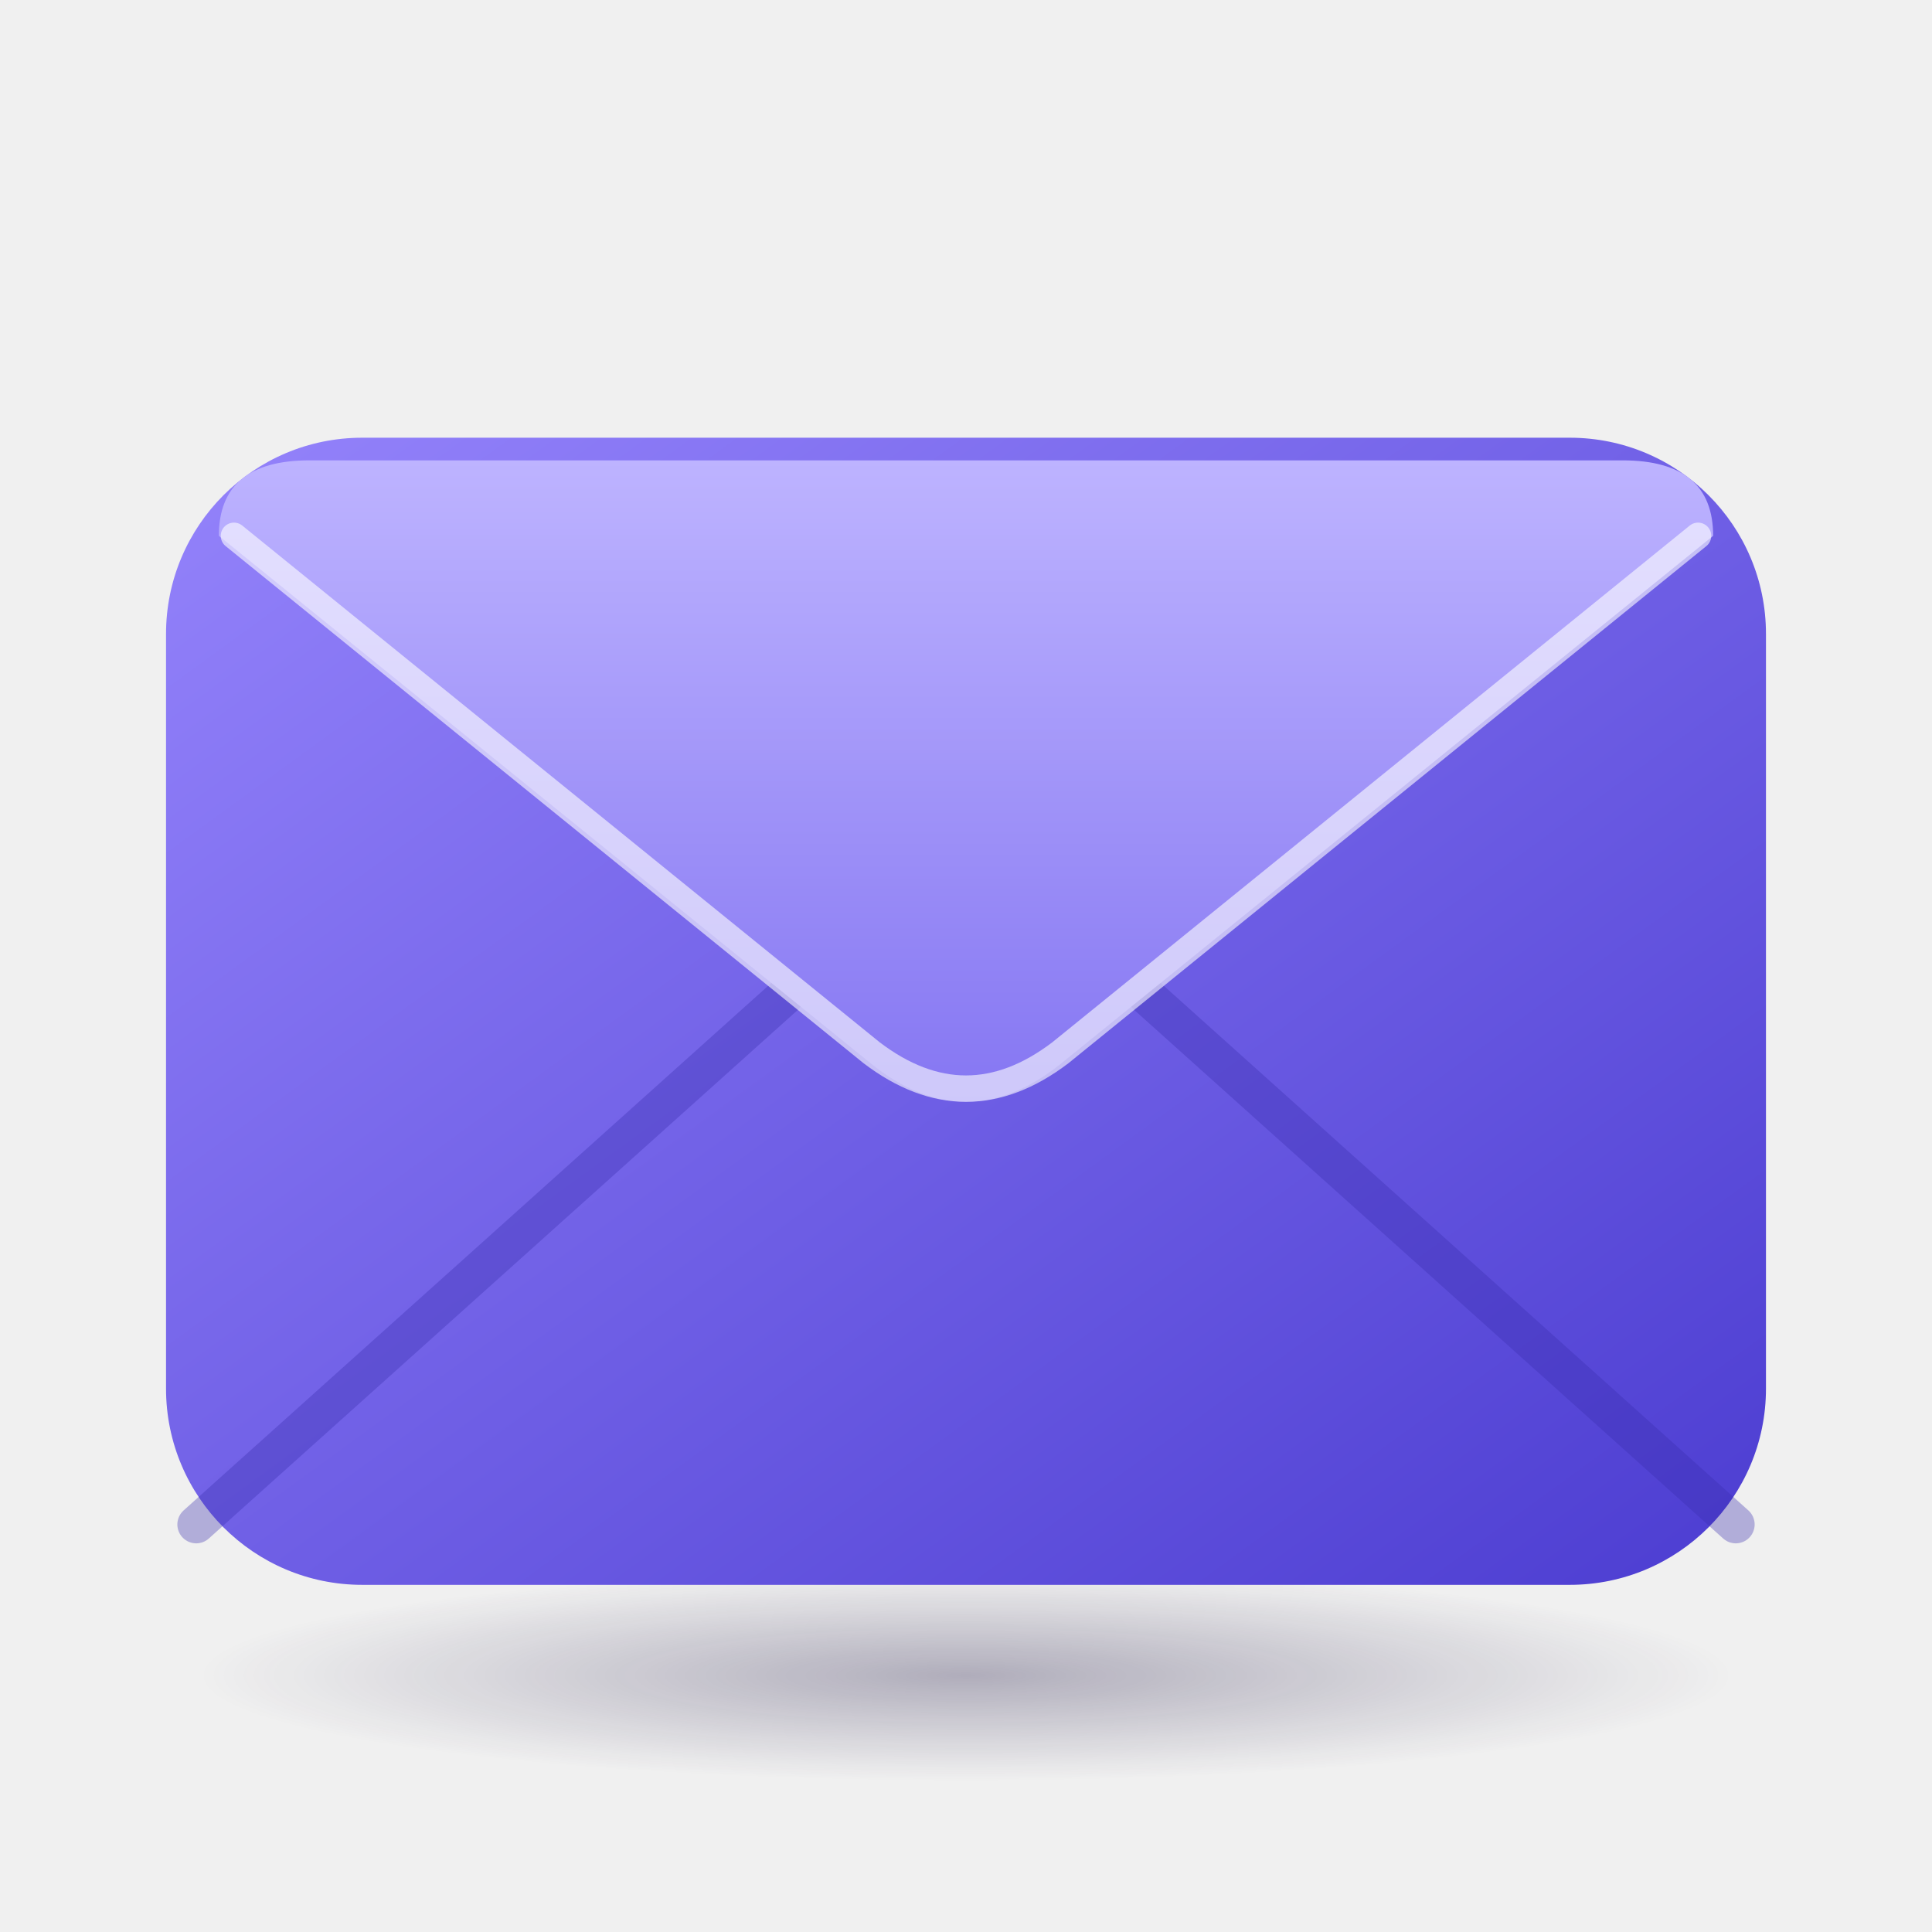
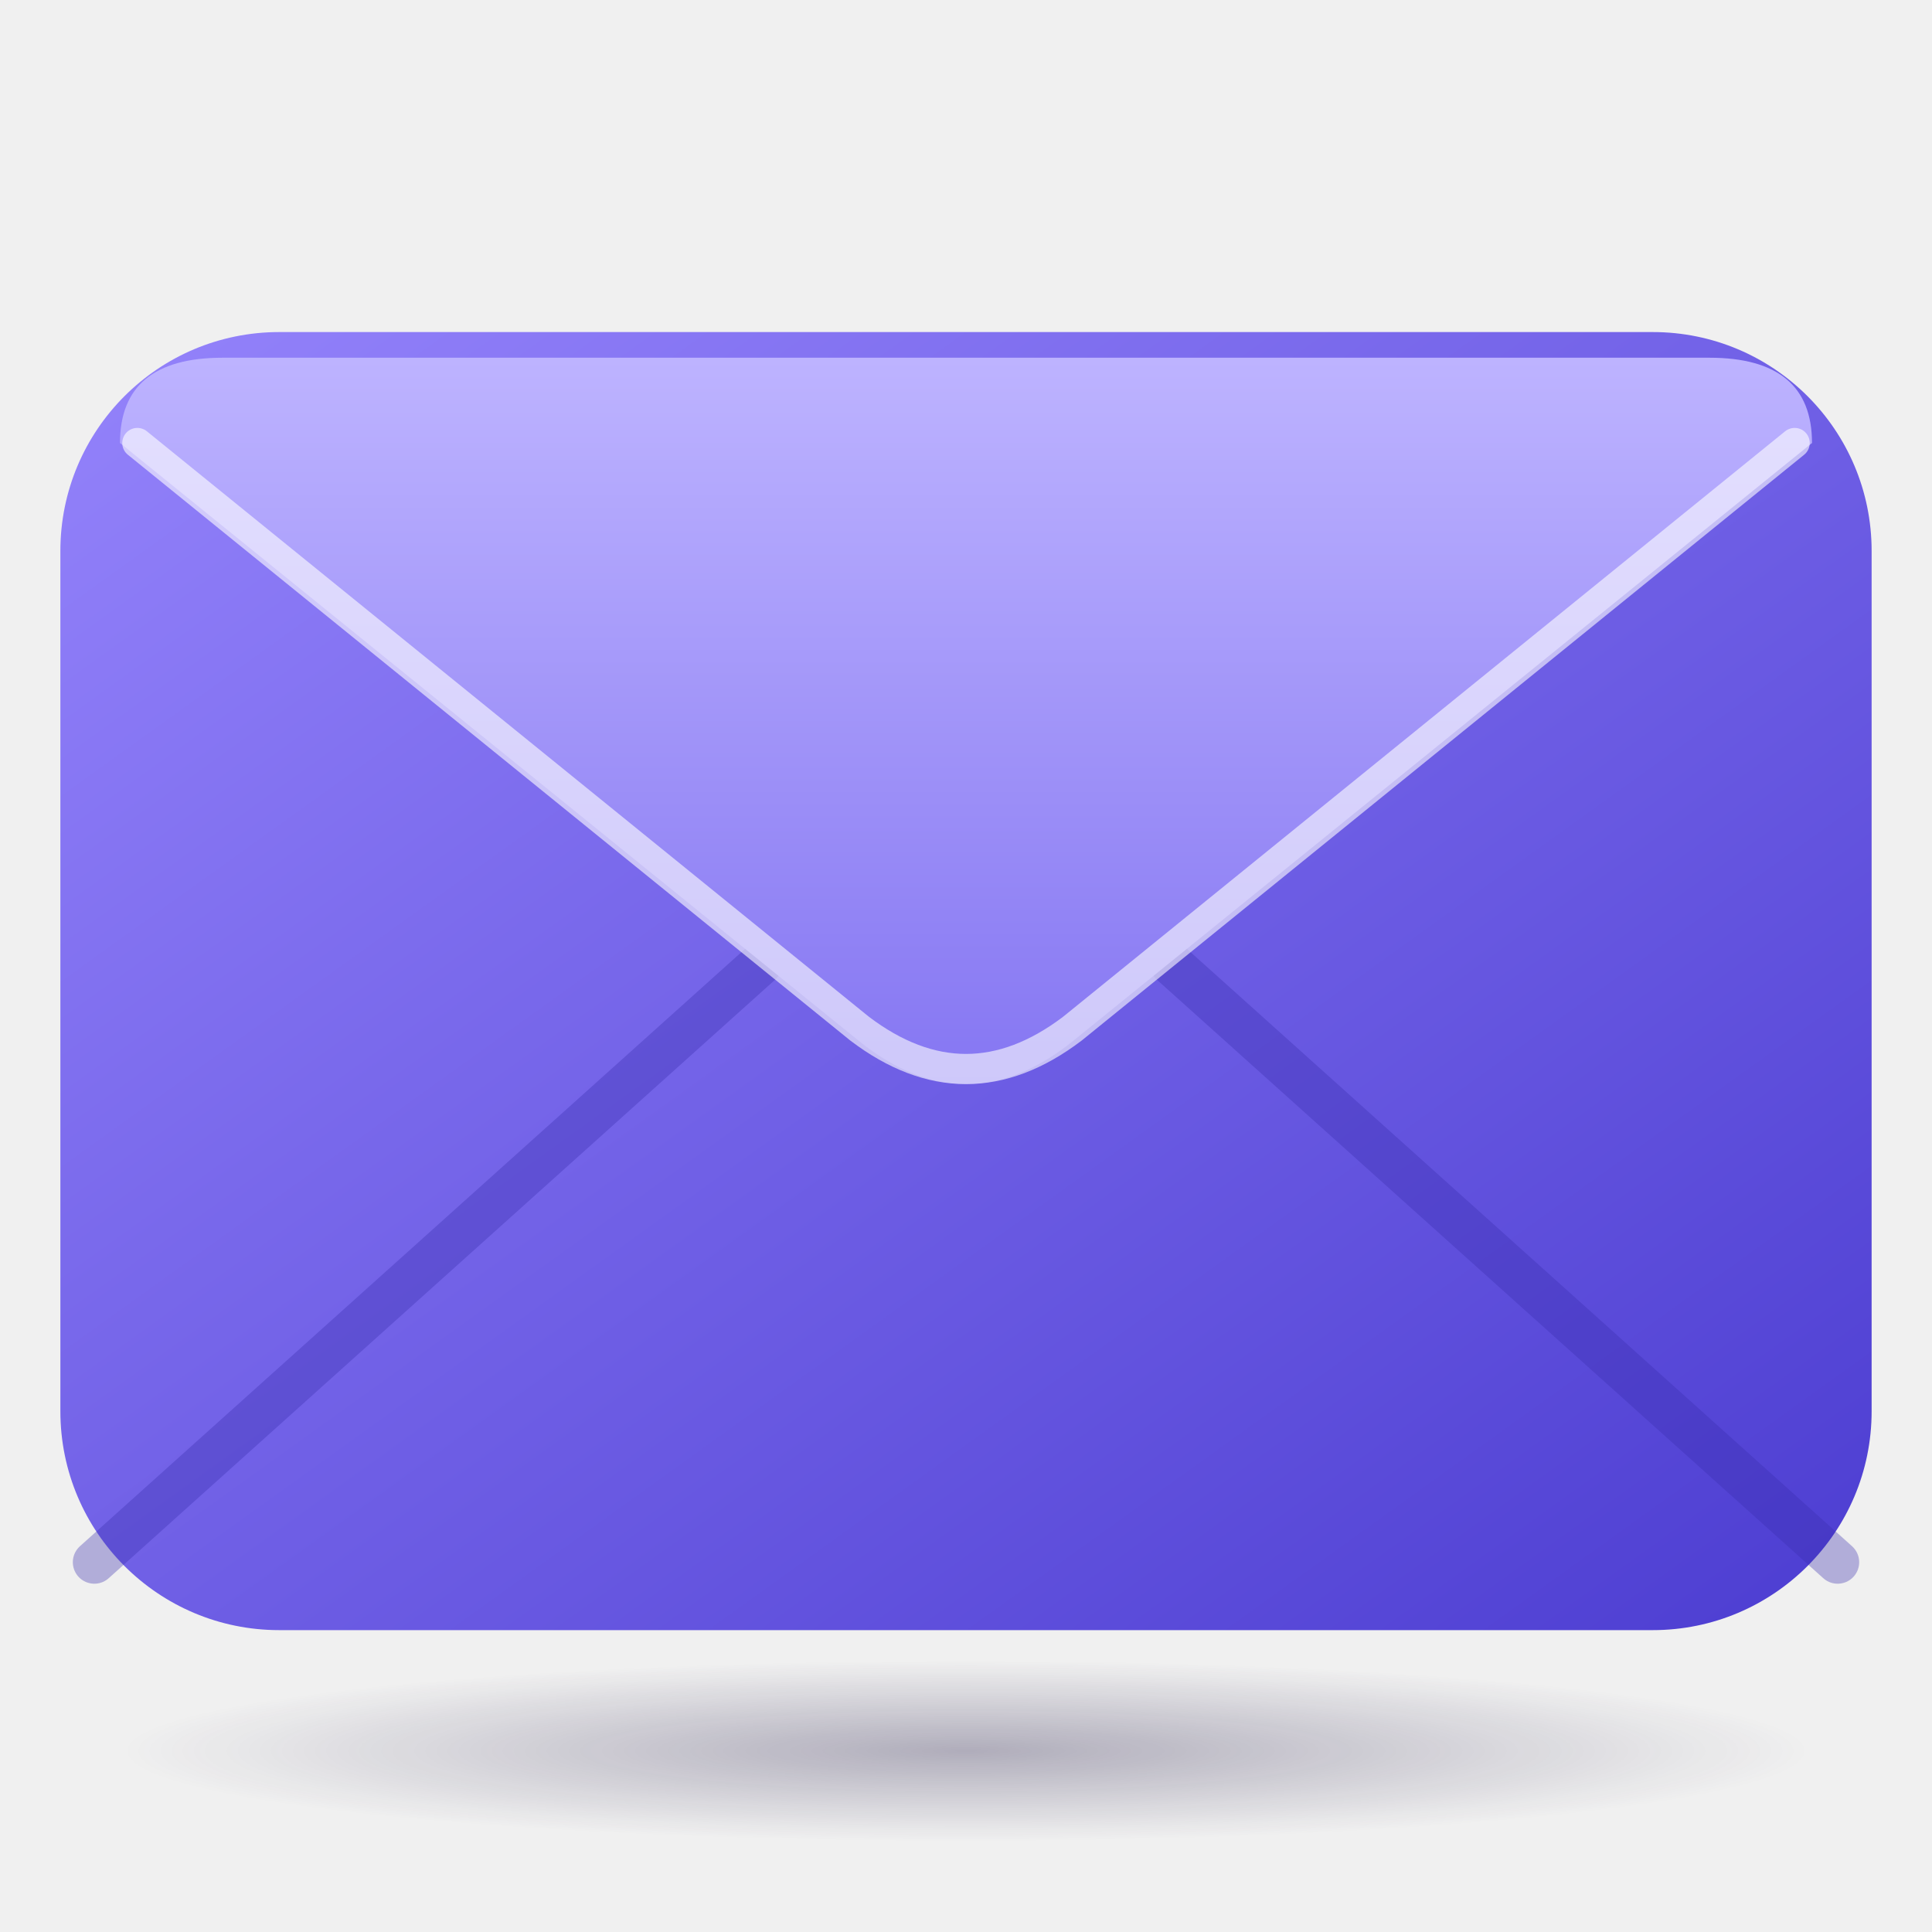
<svg xmlns="http://www.w3.org/2000/svg" width="256" height="256" viewBox="0 0 256 256">
  <defs>
    <radialGradient id="ombra" cx="0.5" cy="0.5" r="0.5">
      <stop offset="0" stop-color="#1B1240" stop-opacity="0.30" />
      <stop offset="1" stop-color="#1B1240" stop-opacity="0" />
    </radialGradient>
    <linearGradient id="corpo" x1="0" y1="0" x2="1" y2="1">
      <stop offset="0" stop-color="#9483FB" />
      <stop offset="1" stop-color="#4C3DD1" />
    </linearGradient>
    <linearGradient id="lembo" x1="0" y1="0" x2="0" y2="1">
      <stop offset="0" stop-color="#BDB3FF" />
      <stop offset="1" stop-color="#8576F2" />
    </linearGradient>
  </defs>
  <rect width="256" height="256" fill="#000000" fill-opacity="0" />
-   <ellipse cx="128" cy="222" rx="102" ry="14" fill="url(#ombra)" />
-   <rect x="22" y="58" width="212" height="152" rx="26" fill="url(#corpo)" />
-   <path d="M26 202 L104 132 M230 202 L152 132" fill="none" stroke="#3A2DAE" stroke-opacity="0.34" stroke-width="5" stroke-linecap="round" />
-   <path d="M29 71 Q29 61 41 61 H215 Q227 61 227 71 L140.5 141 Q128 151 115.5 141 Z" fill="url(#lembo)" />
-   <path d="M31 71 L115.5 139.5 Q128 149 140.5 139.5 L225 71" fill="none" stroke="#FFFFFF" stroke-opacity="0.6" stroke-width="3.5" stroke-linejoin="round" stroke-linecap="round" />
+   <ellipse cx="128" cy="232" rx="112" ry="12" fill="url(#ombra)" />
+   <rect x="8" y="44" width="240" height="172" rx="29" fill="url(#corpo)" />
+   <path d="M12.5 207 L100.8 127.7 M243.5 207 L155.2 127.7" fill="none" stroke="#3A2DAE" stroke-opacity="0.34" stroke-width="5.7" stroke-linecap="round" />
+   <path d="M15.9 58.7 Q15.9 47.4 29.5 47.4 H226.5 Q240.1 47.4 240.1 58.7 L142.1 138 Q128 149.3 113.9 138 Z" fill="url(#lembo)" />
+   <path d="M18.2 58.7 L113.9 136.3 Q128 147 142.1 136.3 L237.8 58.7" fill="none" stroke="#FFFFFF" stroke-opacity="0.6" stroke-width="4" stroke-linejoin="round" stroke-linecap="round" />
</svg>
